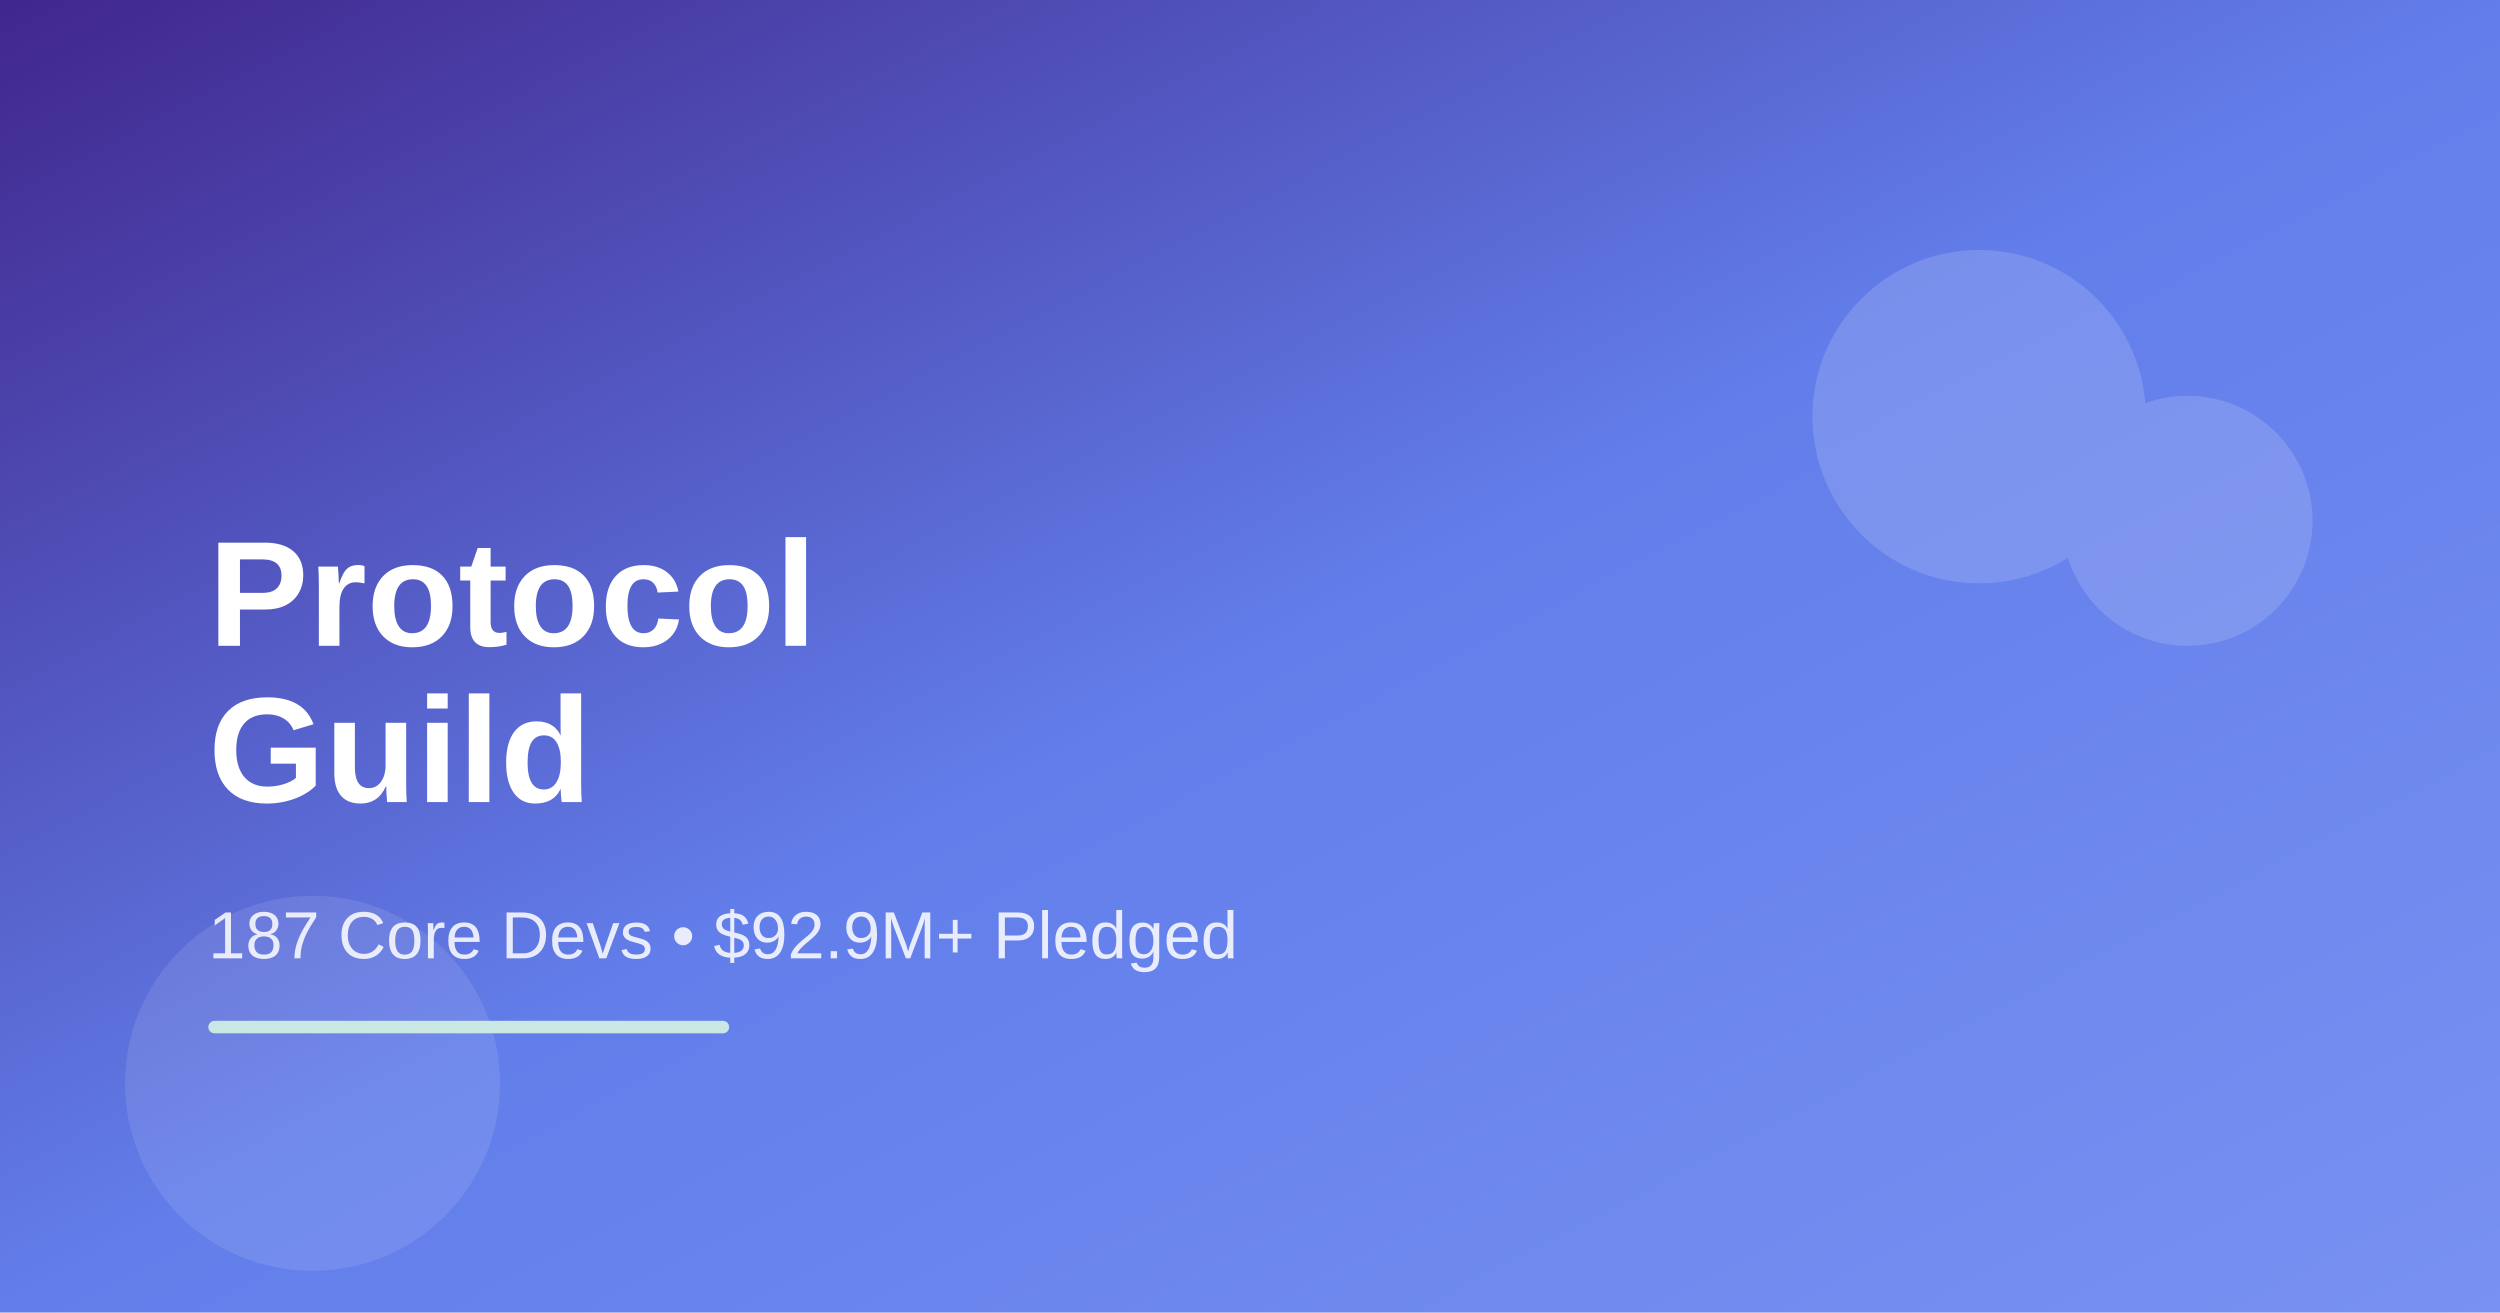
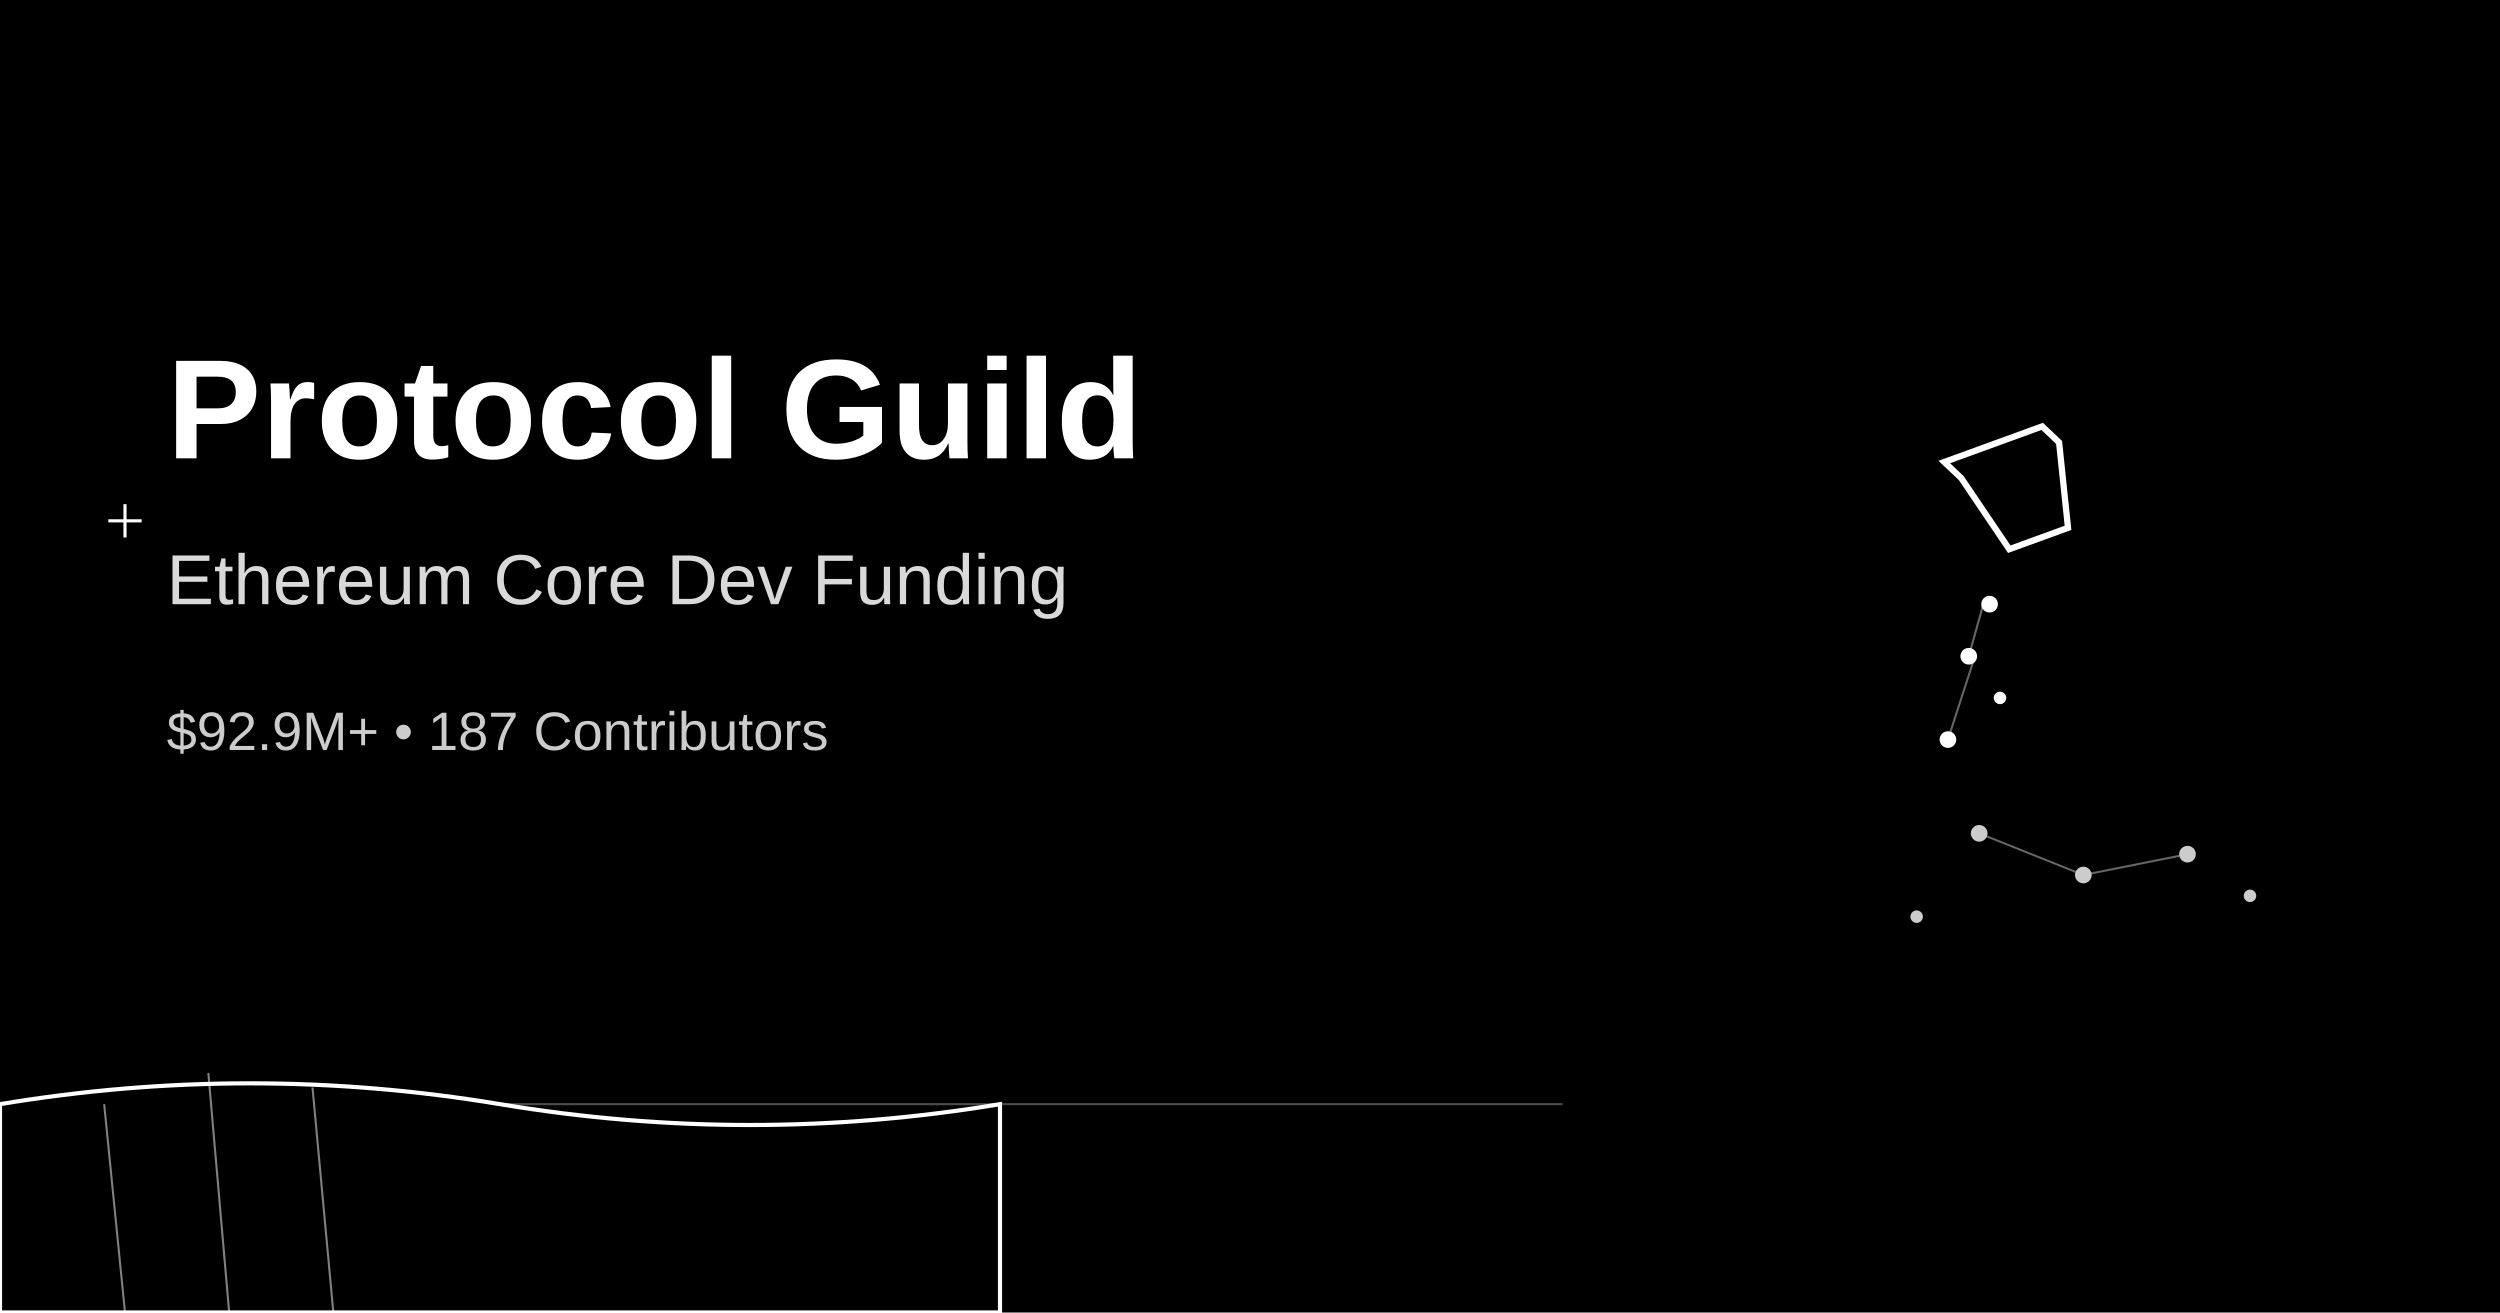
<svg xmlns="http://www.w3.org/2000/svg" width="1200" height="630" viewBox="0 0 1200 630">
-   <defs>
-     <linearGradient id="pg-bg" x1="0%" y1="0%" x2="100%" y2="100%">
-       <stop offset="0%" style="stop-color:#40268C" />
-       <stop offset="50%" style="stop-color:#627EEA" />
-       <stop offset="100%" style="stop-color:#7891F2" />
-     </linearGradient>
-   </defs>
-   <rect width="1200" height="630" fill="url(#pg-bg)" />
-   <g opacity="0.15">
-     <circle cx="950" cy="200" r="80" fill="white" />
-     <circle cx="1050" cy="250" r="60" fill="white" />
-     <line x1="950" y1="200" x2="1050" y2="250" stroke="white" stroke-width="3" />
+   <rect width="1200" height="630" fill="#000000" />
+   <g transform="translate(920, 200)">
+     <path d="M 20 10 L 70 10 L 75 20 L 65 60 L 35 60 L 25 20 Z" fill="#000000" stroke="#FFFFFF" stroke-width="3" transform="rotate(-20, 50, 35)" />
+     <circle cx="35" cy="90" r="4" fill="#FFFFFF" />
+     <circle cx="25" cy="115" r="4" fill="#FFFFFF" />
+     <circle cx="40" cy="135" r="3" fill="#FFFFFF" />
+     <circle cx="15" cy="155" r="4" fill="#FFFFFF" />
+     <line x1="32" y1="90" x2="25" y2="115" stroke="#FFFFFF" stroke-width="1" opacity="0.4" />
+     <line x1="27" y1="118" x2="15" y2="155" stroke="#FFFFFF" stroke-width="1" opacity="0.4" />
  </g>
-   <circle cx="150" cy="520" r="90" fill="white" opacity="0.1" />
-   <text x="100" y="310" font-family="Arial, sans-serif" font-size="72" font-weight="bold" fill="white">Protocol</text>
-   <text x="100" y="385" font-family="Arial, sans-serif" font-size="72" font-weight="bold" fill="white">Guild</text>
-   <text x="100" y="460" font-family="Arial, sans-serif" font-size="32" fill="white" opacity="0.85">187 Core Devs • $92.9M+ Pledged</text>
-   <rect x="100" y="490" width="250" height="6" fill="#c9e8e3" rx="3" />
+   <g opacity="0.8">
+     <circle cx="950" cy="400" r="4" fill="#FFFFFF" />
+     <circle cx="1000" cy="420" r="4" fill="#FFFFFF" />
+     <circle cx="1050" cy="410" r="4" fill="#FFFFFF" />
+     <circle cx="920" cy="440" r="3" fill="#FFFFFF" />
+     <circle cx="1080" cy="430" r="3" fill="#FFFFFF" />
+     <line x1="950" y1="400" x2="1000" y2="420" stroke="#FFFFFF" stroke-width="1" opacity="0.5" />
+     <line x1="1000" y1="420" x2="1050" y2="410" stroke="#FFFFFF" stroke-width="1" opacity="0.5" />
+   </g>
+   <line x1="0" y1="530" x2="750" y2="530" stroke="#FFFFFF" stroke-width="1" opacity="0.3" />
+   <path d="M 0 530 Q 120 510 240 530 T 480 530 L 480 630 L 0 630 Z" fill="#000000" stroke="#FFFFFF" stroke-width="2" />
+   <g opacity="0.5">
+     <line x1="50" y1="530" x2="60" y2="630" stroke="#FFFFFF" stroke-width="1" />
+     <line x1="100" y1="515" x2="110" y2="630" stroke="#FFFFFF" stroke-width="1" />
+     <line x1="150" y1="522" x2="160" y2="630" stroke="#FFFFFF" stroke-width="1" />
+   </g>
+   <text x="80" y="220" font-family="Arial, sans-serif" font-size="68" font-weight="bold" fill="#FFFFFF">Protocol Guild</text>
+   <text x="80" y="290" font-family="Arial, sans-serif" font-size="34" font-weight="500" fill="#FFFFFF" opacity="0.85">Ethereum Core Dev Funding</text>
+   <text x="80" y="360" font-family="Arial, sans-serif" font-size="26" fill="#FFFFFF" opacity="0.8">$92.9M+ • 187 Contributors</text>
+   <g transform="translate(60, 250)">
+     <line x1="0" y1="-8" x2="0" y2="8" stroke="#FFFFFF" stroke-width="1.5" />
+     <line x1="-8" y1="0" x2="8" y2="0" stroke="#FFFFFF" stroke-width="1.5" />
+   </g>
</svg>
